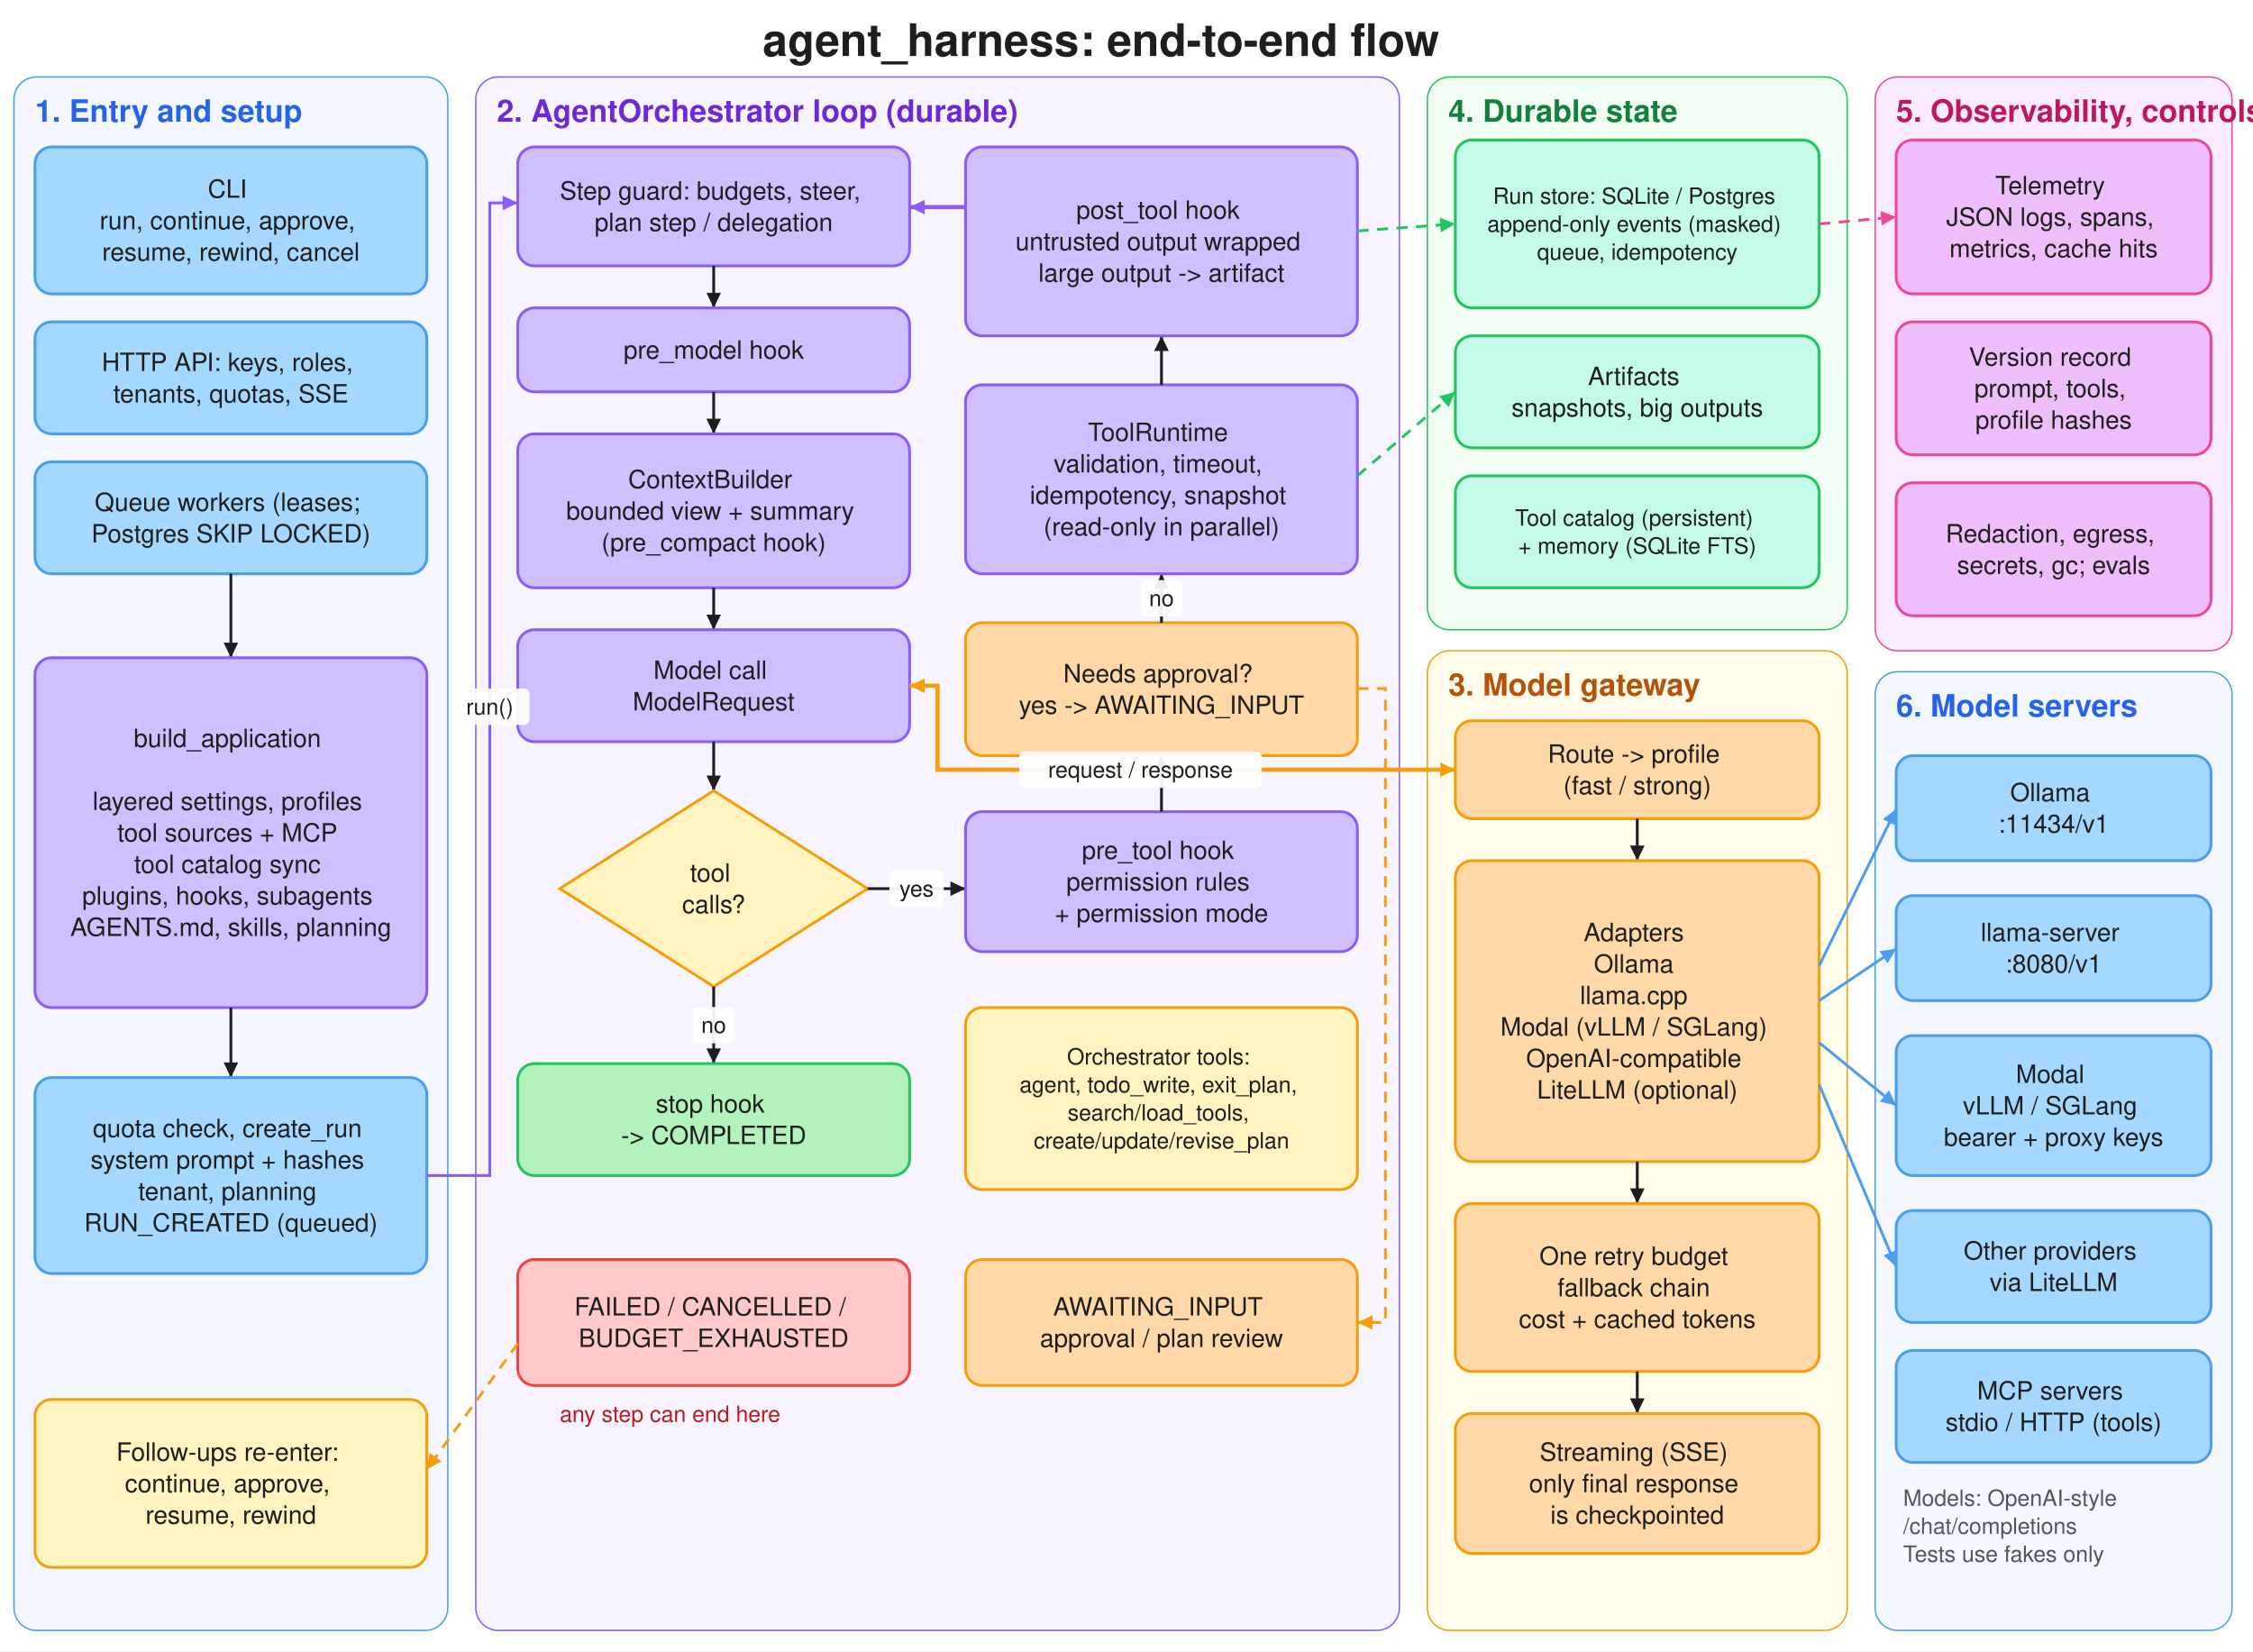
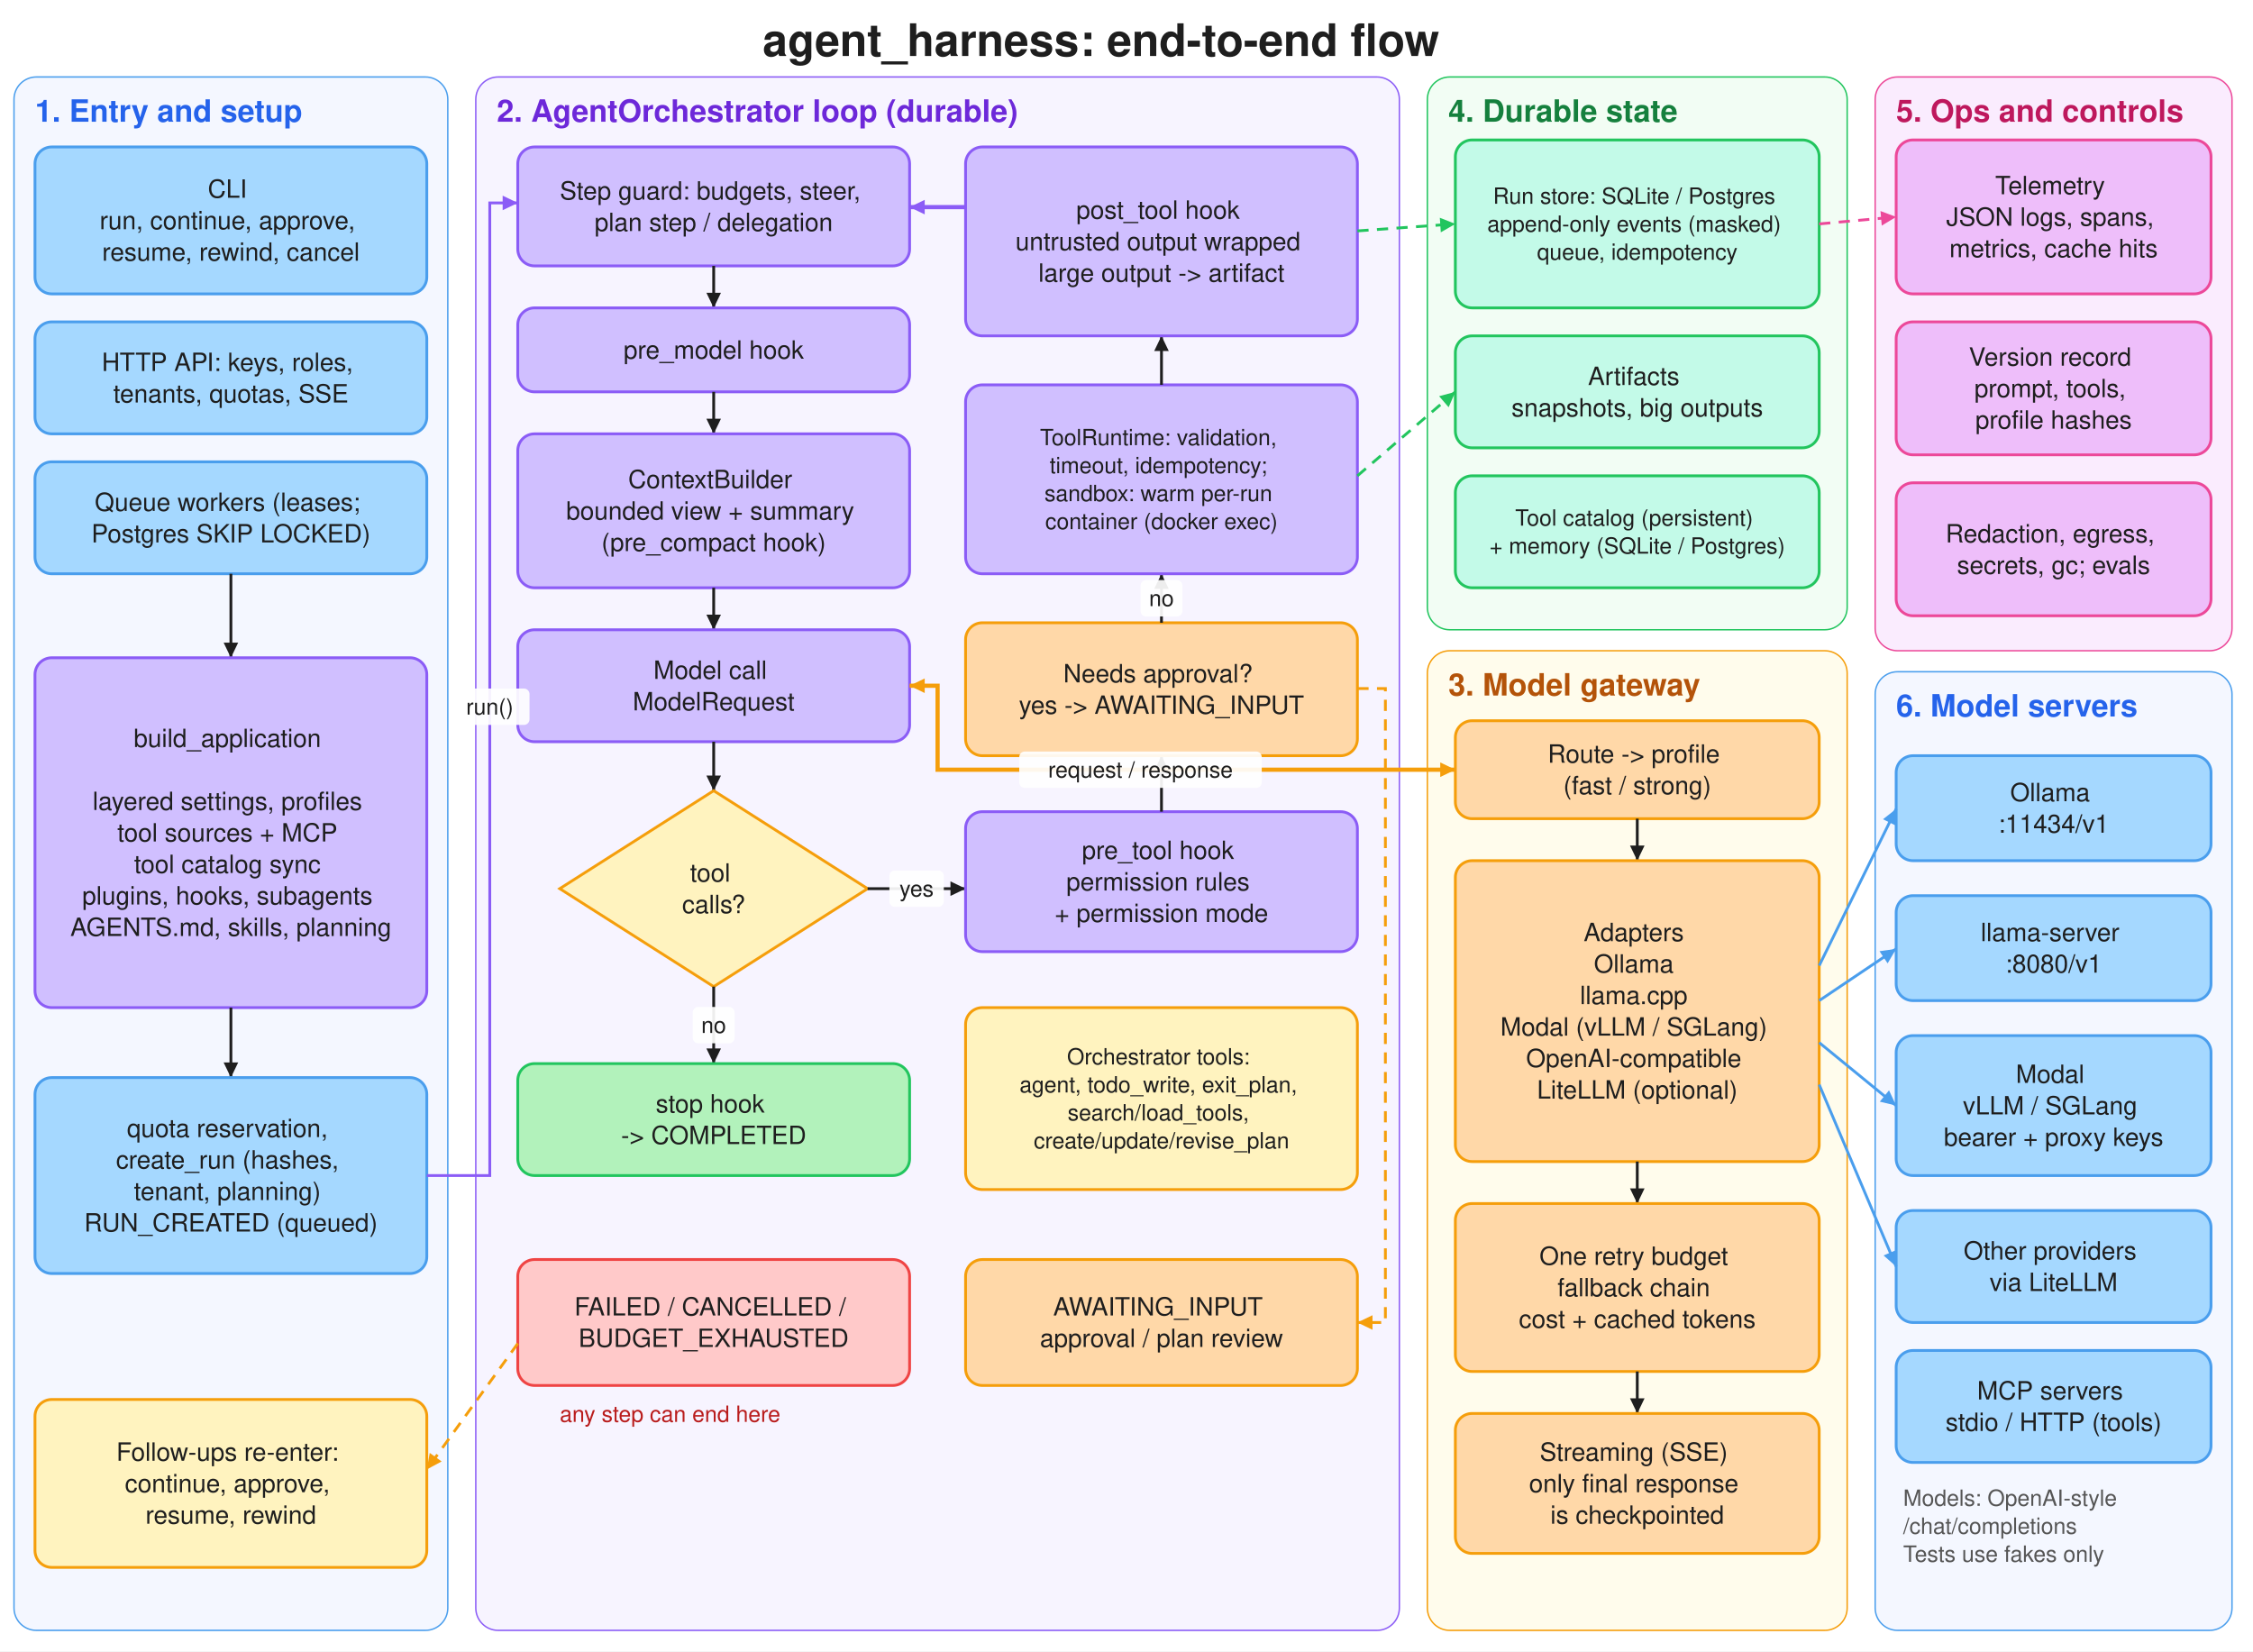
<svg xmlns="http://www.w3.org/2000/svg" viewBox="0 0 1610 1180" width="1610" height="1180" font-family="Helvetica, Arial, sans-serif">
  <rect width="1610" height="1180" fill="#ffffff" />
  <text x="545" y="40" font-size="32" fill="#1e1e1e" font-weight="bold">
    <tspan x="545" dy="0">agent_harness: end-to-end flow</tspan>
  </text>
  <rect x="10" y="55" width="310" height="1110" rx="16" fill="#dbe4ff" fill-opacity="0.3" stroke="#4a9eed" stroke-width="1" />
  <text x="25" y="87" font-size="22" fill="#2563eb" font-weight="bold">
    <tspan x="25" dy="0">1. Entry and setup</tspan>
  </text>
  <g class="node" id="n-cli">
    <rect x="25" y="105" width="280" height="105" rx="12" fill="#a5d8ff" stroke="#4a9eed" stroke-width="2" />
    <text font-size="18" text-anchor="middle" fill="#1e1e1e">
      <tspan x="165.0" y="141.3">CLI</tspan>
      <tspan x="165.0" y="163.8">run, continue, approve,</tspan>
      <tspan x="165.0" y="186.3">resume, rewind, cancel</tspan>
    </text>
  </g>
  <g class="node" id="n-api">
    <rect x="25" y="230" width="280" height="80" rx="12" fill="#a5d8ff" stroke="#4a9eed" stroke-width="2" />
    <text font-size="18" text-anchor="middle" fill="#1e1e1e">
      <tspan x="165.0" y="265.1">HTTP API: keys, roles,</tspan>
      <tspan x="165.0" y="287.6">tenants, quotas, SSE</tspan>
    </text>
  </g>
  <g class="node" id="n-workers">
    <rect x="25" y="330" width="280" height="80" rx="12" fill="#a5d8ff" stroke="#4a9eed" stroke-width="2" />
    <text font-size="18" text-anchor="middle" fill="#1e1e1e">
      <tspan x="165.0" y="365.1">Queue workers (leases;</tspan>
      <tspan x="165.0" y="387.6">Postgres SKIP LOCKED)</tspan>
    </text>
  </g>
  <g class="edge" id="e-to_comp">
    <polyline points="165,410 165,470" fill="none" stroke="#1e1e1e" stroke-width="2" />
    <polygon points="165,470 159.8,459.2 170.2,459.2" fill="#1e1e1e" />
  </g>
  <g class="node" id="n-comp">
    <rect x="25" y="470" width="280" height="250" rx="12" fill="#d0bfff" stroke="#8b5cf6" stroke-width="2" />
    <text font-size="18" text-anchor="middle" fill="#1e1e1e">
      <tspan x="165.0" y="533.8">build_application</tspan>
      <tspan x="165.0" y="556.3" />
      <tspan x="165.0" y="578.8">layered settings, profiles</tspan>
      <tspan x="165.0" y="601.3">tool sources + MCP</tspan>
      <tspan x="165.0" y="623.8">tool catalog sync</tspan>
      <tspan x="165.0" y="646.3">plugins, hooks, subagents</tspan>
      <tspan x="165.0" y="668.8">AGENTS.md, skills, planning</tspan>
    </text>
  </g>
  <g class="edge" id="e-to_create">
    <polyline points="165,720 165,770" fill="none" stroke="#1e1e1e" stroke-width="2" />
    <polygon points="165,770 159.8,759.2 170.2,759.2" fill="#1e1e1e" />
  </g>
  <g class="node" id="n-create">
    <rect x="25" y="770" width="280" height="140" rx="12" fill="#a5d8ff" stroke="#4a9eed" stroke-width="2" />
    <text font-size="18" text-anchor="middle" fill="#1e1e1e">
-       <tspan x="165.0" y="812.5">quota check, create_run</tspan>
-       <tspan x="165.0" y="835.0">system prompt + hashes</tspan>
-       <tspan x="165.0" y="857.5">tenant, planning</tspan>
+       <tspan x="165.0" y="812.5">quota reservation,</tspan>
+       <tspan x="165.0" y="835.0">create_run (hashes,</tspan>
+       <tspan x="165.0" y="857.5">tenant, planning)</tspan>
      <tspan x="165.0" y="880.0">RUN_CREATED (queued)</tspan>
    </text>
  </g>
  <g class="node" id="n-follow">
    <rect x="25" y="1000" width="280" height="120" rx="12" fill="#fff3bf" stroke="#f59e0b" stroke-width="2" />
    <text font-size="18" text-anchor="middle" fill="#1e1e1e">
      <tspan x="165.0" y="1043.8">Follow-ups re-enter:</tspan>
      <tspan x="165.0" y="1066.3">continue, approve,</tspan>
      <tspan x="165.0" y="1088.8">resume, rewind</tspan>
    </text>
  </g>
  <rect x="340" y="55" width="660" height="1110" rx="16" fill="#e5dbff" fill-opacity="0.3" stroke="#8b5cf6" stroke-width="1" />
  <text x="355" y="87" font-size="22" fill="#6d28d9" font-weight="bold">
    <tspan x="355" dy="0">2. AgentOrchestrator loop (durable)</tspan>
  </text>
  <g class="edge" id="e-run">
    <polyline points="305,840 350,840 350,145 370,145" fill="none" stroke="#8b5cf6" stroke-width="2" />
    <polygon points="370,145 359.2,150.2 359.2,139.8" fill="#8b5cf6" />
  </g>
  <g class="node" id="n-guard">
    <rect x="370" y="105" width="280" height="85" rx="12" fill="#d0bfff" stroke="#8b5cf6" stroke-width="2" />
    <text font-size="18" text-anchor="middle" fill="#1e1e1e">
      <tspan x="510.0" y="142.6">Step guard: budgets, steer,</tspan>
      <tspan x="510.0" y="165.1">plan step / delegation</tspan>
    </text>
  </g>
  <g class="edge" id="e-g_pm">
    <polyline points="510,190 510,220" fill="none" stroke="#1e1e1e" stroke-width="2" />
    <polygon points="510,220 504.8,209.2 515.2,209.2" fill="#1e1e1e" />
  </g>
  <g class="node" id="n-pre_model">
    <rect x="370" y="220" width="280" height="60" rx="12" fill="#d0bfff" stroke="#8b5cf6" stroke-width="2" />
    <text font-size="18" text-anchor="middle" fill="#1e1e1e">
      <tspan x="510.0" y="256.3">pre_model hook</tspan>
    </text>
  </g>
  <g class="edge" id="e-pm_ctx">
    <polyline points="510,280 510,310" fill="none" stroke="#1e1e1e" stroke-width="2" />
    <polygon points="510,310 504.8,299.2 515.2,299.2" fill="#1e1e1e" />
  </g>
  <g class="node" id="n-ctx">
    <rect x="370" y="310" width="280" height="110" rx="12" fill="#d0bfff" stroke="#8b5cf6" stroke-width="2" />
    <text font-size="18" text-anchor="middle" fill="#1e1e1e">
      <tspan x="510.0" y="348.8">ContextBuilder</tspan>
      <tspan x="510.0" y="371.3">bounded view + summary</tspan>
      <tspan x="510.0" y="393.8">(pre_compact hook)</tspan>
    </text>
  </g>
  <g class="edge" id="e-ctx_model">
    <polyline points="510,420 510,450" fill="none" stroke="#1e1e1e" stroke-width="2" />
    <polygon points="510,450 504.8,439.2 515.2,439.2" fill="#1e1e1e" />
  </g>
  <g class="node" id="n-model">
    <rect x="370" y="450" width="280" height="80" rx="12" fill="#d0bfff" stroke="#8b5cf6" stroke-width="2" />
    <text font-size="18" text-anchor="middle" fill="#1e1e1e">
      <tspan x="510.0" y="485.1">Model call</tspan>
      <tspan x="510.0" y="507.6">ModelRequest</tspan>
    </text>
  </g>
  <g class="edge" id="e-model_dec">
    <polyline points="510,530 510,565" fill="none" stroke="#1e1e1e" stroke-width="2" />
    <polygon points="510,565 504.8,554.2 515.2,554.2" fill="#1e1e1e" />
  </g>
  <g class="node" id="n-dec">
    <polygon points="510.0,565 620,635.0 510.0,705 400,635.0" fill="#fff3bf" stroke="#f59e0b" stroke-width="2" />
    <text font-size="18" text-anchor="middle" fill="#1e1e1e">
      <tspan x="510.0" y="630.0">tool</tspan>
      <tspan x="510.0" y="652.5">calls?</tspan>
    </text>
  </g>
  <g class="edge" id="e-no">
    <polyline points="510,705 510,760" fill="none" stroke="#1e1e1e" stroke-width="2" />
    <polygon points="510,760 504.8,749.2 515.2,749.2" fill="#1e1e1e" />
  </g>
  <g class="node" id="n-done">
    <rect x="370" y="760" width="280" height="80" rx="12" fill="#b2f2bb" stroke="#22c55e" stroke-width="2" />
    <text font-size="18" text-anchor="middle" fill="#1e1e1e">
      <tspan x="510.0" y="795.0">stop hook</tspan>
      <tspan x="510.0" y="817.5">-&gt; COMPLETED</tspan>
    </text>
  </g>
  <g class="edge" id="e-yes">
    <polyline points="620,635 690,635" fill="none" stroke="#1e1e1e" stroke-width="2" />
    <polygon points="690,635 679.2,640.2 679.2,629.8" fill="#1e1e1e" />
  </g>
  <g class="node" id="n-pre_tool">
    <rect x="690" y="580" width="280" height="100" rx="12" fill="#d0bfff" stroke="#8b5cf6" stroke-width="2" />
    <text font-size="18" text-anchor="middle" fill="#1e1e1e">
      <tspan x="830.0" y="613.8">pre_tool hook</tspan>
      <tspan x="830.0" y="636.3">permission rules</tspan>
      <tspan x="830.0" y="658.8">+ permission mode</tspan>
    </text>
  </g>
  <g class="edge" id="e-pt_appr">
    <polyline points="830,580 830,540" fill="none" stroke="#1e1e1e" stroke-width="2" />
    <polygon points="830,540 835.2,550.8 824.8,550.8" fill="#1e1e1e" />
  </g>
  <g class="node" id="n-approval">
    <rect x="690" y="445" width="280" height="95" rx="12" fill="#ffd8a8" stroke="#f59e0b" stroke-width="2" />
    <text font-size="18" text-anchor="middle" fill="#1e1e1e">
      <tspan x="830.0" y="487.6">Needs approval?</tspan>
      <tspan x="830.0" y="510.1">yes -&gt; AWAITING_INPUT</tspan>
    </text>
  </g>
  <g class="edge" id="e-appr_rt">
    <polyline points="830,445 830,410" fill="none" stroke="#1e1e1e" stroke-width="2" />
    <polygon points="830,410 835.2,420.8 824.8,420.8" fill="#1e1e1e" />
  </g>
  <g class="node" id="n-runtime">
    <rect x="690" y="275" width="280" height="135" rx="12" fill="#d0bfff" stroke="#8b5cf6" stroke-width="2" />
-     <text font-size="18" text-anchor="middle" fill="#1e1e1e">
-       <tspan x="830.0" y="315.1">ToolRuntime</tspan>
-       <tspan x="830.0" y="337.6">validation, timeout,</tspan>
-       <tspan x="830.0" y="360.1">idempotency, snapshot</tspan>
-       <tspan x="830.0" y="382.6">(read-only in parallel)</tspan>
+     <text font-size="16" text-anchor="middle" fill="#1e1e1e">
+       <tspan x="830.0" y="318.1">ToolRuntime: validation,</tspan>
+       <tspan x="830.0" y="338.1">timeout, idempotency;</tspan>
+       <tspan x="830.0" y="358.1">sandbox: warm per-run</tspan>
+       <tspan x="830.0" y="378.1">container (docker exec)</tspan>
    </text>
  </g>
  <g class="edge" id="e-rt_post">
    <polyline points="830,275 830,240" fill="none" stroke="#1e1e1e" stroke-width="2" />
    <polygon points="830,240 835.2,250.8 824.8,250.8" fill="#1e1e1e" />
  </g>
  <g class="node" id="n-post_tool">
    <rect x="690" y="105" width="280" height="135" rx="12" fill="#d0bfff" stroke="#8b5cf6" stroke-width="2" />
    <text font-size="18" text-anchor="middle" fill="#1e1e1e">
      <tspan x="830.0" y="156.3">post_tool hook</tspan>
      <tspan x="830.0" y="178.8">untrusted output wrapped</tspan>
      <tspan x="830.0" y="201.3">large output -&gt; artifact</tspan>
    </text>
  </g>
  <g class="edge" id="e-loop">
    <polyline points="690,148 650,148" fill="none" stroke="#8b5cf6" stroke-width="3" />
    <polygon points="650,148 660.8,142.8 660.8,153.2" fill="#8b5cf6" />
  </g>
  <g class="node" id="n-builtins">
    <rect x="690" y="720" width="280" height="130" rx="12" fill="#fff3bf" stroke="#f59e0b" stroke-width="2" />
    <text font-size="16" text-anchor="middle" fill="#1e1e1e">
      <tspan x="830.0" y="760.6">Orchestrator tools:</tspan>
      <tspan x="830.0" y="780.6">agent, todo_write, exit_plan,</tspan>
      <tspan x="830.0" y="800.6">search/load_tools,</tspan>
      <tspan x="830.0" y="820.6">create/update/revise_plan</tspan>
    </text>
  </g>
  <g class="node" id="n-awaiting">
    <rect x="690" y="900" width="280" height="90" rx="12" fill="#ffd8a8" stroke="#f59e0b" stroke-width="2" />
    <text font-size="18" text-anchor="middle" fill="#1e1e1e">
      <tspan x="830.0" y="940.0">AWAITING_INPUT</tspan>
      <tspan x="830.0" y="962.5">approval / plan review</tspan>
    </text>
  </g>
  <g class="edge" id="e-pause">
    <polyline points="970,492 990,492 990,945 970,945" fill="none" stroke="#f59e0b" stroke-width="2" stroke-dasharray="8 6" />
    <polygon points="970,945 980.8,939.8 980.8,950.2" fill="#f59e0b" />
  </g>
  <g class="node" id="n-failed">
    <rect x="370" y="900" width="280" height="90" rx="12" fill="#ffc9c9" stroke="#ef4444" stroke-width="2" />
    <text font-size="18" text-anchor="middle" fill="#1e1e1e">
      <tspan x="510.0" y="940.0">FAILED / CANCELLED /</tspan>
      <tspan x="510.0" y="962.5">BUDGET_EXHAUSTED</tspan>
    </text>
  </g>
  <text x="400" y="1016" font-size="16" fill="#b91c1c" font-weight="normal">
    <tspan x="400" dy="0">any step can end here</tspan>
  </text>
  <g class="edge" id="e-refollow">
    <polyline points="370,960 305,1050" fill="none" stroke="#f59e0b" stroke-width="2" stroke-dasharray="8 6" />
    <polygon points="305,1050 307.1,1038.2 315.6,1044.3" fill="#f59e0b" />
  </g>
  <rect x="1020" y="55" width="300" height="395" rx="16" fill="#d3f9d8" fill-opacity="0.3" stroke="#22c55e" stroke-width="1" />
  <text x="1035" y="87" font-size="22" fill="#15803d" font-weight="bold">
    <tspan x="1035" dy="0">4. Durable state</tspan>
  </text>
  <g class="node" id="n-store">
    <rect x="1040" y="100" width="260" height="120" rx="12" fill="#c3fae8" stroke="#22c55e" stroke-width="2" />
    <text font-size="16" text-anchor="middle" fill="#1e1e1e">
      <tspan x="1170.0" y="145.6">Run store: SQLite / Postgres</tspan>
      <tspan x="1170.0" y="165.6">append-only events (masked)</tspan>
      <tspan x="1170.0" y="185.6">queue, idempotency</tspan>
    </text>
  </g>
  <g class="edge" id="e-checkpoint">
    <polyline points="970,165 1040,160" fill="none" stroke="#22c55e" stroke-width="2" stroke-dasharray="8 6" />
    <polygon points="1040,160 1029.6,166.0 1028.9,155.6" fill="#22c55e" />
  </g>
  <g class="node" id="n-artifacts">
    <rect x="1040" y="240" width="260" height="80" rx="12" fill="#c3fae8" stroke="#22c55e" stroke-width="2" />
    <text font-size="18" text-anchor="middle" fill="#1e1e1e">
      <tspan x="1170.0" y="275.1">Artifacts</tspan>
      <tspan x="1170.0" y="297.6">snapshots, big outputs</tspan>
    </text>
  </g>
  <g class="edge" id="e-snap">
    <polyline points="970,340 1040,280" fill="none" stroke="#22c55e" stroke-width="2" stroke-dasharray="8 6" />
    <polygon points="1040,280 1035.2,291.0 1028.4,283.1" fill="#22c55e" />
  </g>
  <g class="node" id="n-memory">
    <rect x="1040" y="340" width="260" height="80" rx="12" fill="#c3fae8" stroke="#22c55e" stroke-width="2" />
    <text font-size="16" text-anchor="middle" fill="#1e1e1e">
      <tspan x="1170.0" y="375.6">Tool catalog (persistent)</tspan>
-       <tspan x="1170.0" y="395.6">+ memory (SQLite FTS)</tspan>
+       <tspan x="1170.0" y="395.6">+ memory (SQLite / Postgres)</tspan>
    </text>
  </g>
  <rect x="1340" y="55" width="255" height="410" rx="16" fill="#eebefa" fill-opacity="0.3" stroke="#ec4899" stroke-width="1" />
  <text x="1355" y="87" font-size="22" fill="#be185d" font-weight="bold">
-     <tspan x="1355" dy="0">5. Observability, controls</tspan>
+     <tspan x="1355" dy="0">5. Ops and controls</tspan>
  </text>
  <g class="node" id="n-telemetry">
    <rect x="1355" y="100" width="225" height="110" rx="12" fill="#eebefa" stroke="#ec4899" stroke-width="2" />
    <text font-size="18" text-anchor="middle" fill="#1e1e1e">
      <tspan x="1467.5" y="138.8">Telemetry</tspan>
      <tspan x="1467.5" y="161.3">JSON logs, spans,</tspan>
      <tspan x="1467.5" y="183.8">metrics, cache hits</tspan>
    </text>
  </g>
  <g class="edge" id="e-tel">
    <polyline points="1300,160 1355,155" fill="none" stroke="#ec4899" stroke-width="2" stroke-dasharray="8 6" />
    <polygon points="1355,155 1344.7,161.2 1343.8,150.8" fill="#ec4899" />
  </g>
  <g class="node" id="n-versions">
    <rect x="1355" y="230" width="225" height="95" rx="12" fill="#eebefa" stroke="#ec4899" stroke-width="2" />
    <text font-size="18" text-anchor="middle" fill="#1e1e1e">
      <tspan x="1467.5" y="261.3">Version record</tspan>
      <tspan x="1467.5" y="283.8">prompt, tools,</tspan>
      <tspan x="1467.5" y="306.3">profile hashes</tspan>
    </text>
  </g>
  <g class="node" id="n-evals">
    <rect x="1355" y="345" width="225" height="95" rx="12" fill="#eebefa" stroke="#ec4899" stroke-width="2" />
    <text font-size="18" text-anchor="middle" fill="#1e1e1e">
      <tspan x="1467.5" y="387.6">Redaction, egress,</tspan>
      <tspan x="1467.5" y="410.1">secrets, gc; evals</tspan>
    </text>
  </g>
  <rect x="1020" y="465" width="300" height="700" rx="16" fill="#fff3bf" fill-opacity="0.3" stroke="#f59e0b" stroke-width="1" />
  <text x="1035" y="497" font-size="22" fill="#b45309" font-weight="bold">
    <tspan x="1035" dy="0">3. Model gateway</tspan>
  </text>
  <g class="edge" id="e-req">
    <polyline points="650,490 670,490 670,550 1040,550" fill="none" stroke="#f59e0b" stroke-width="3" />
    <polygon points="1040,550 1029.2,555.2 1029.2,544.8" fill="#f59e0b" />
    <polygon points="650,490 660.8,484.8 660.8,495.2" fill="#f59e0b" />
  </g>
  <g class="node" id="n-route">
    <rect x="1040" y="515" width="260" height="70" rx="12" fill="#ffd8a8" stroke="#f59e0b" stroke-width="2" />
    <text font-size="18" text-anchor="middle" fill="#1e1e1e">
      <tspan x="1170.0" y="545.0">Route -&gt; profile</tspan>
      <tspan x="1170.0" y="567.5">(fast / strong)</tspan>
    </text>
  </g>
  <g class="edge" id="e-route_ad">
    <polyline points="1170,585 1170,615" fill="none" stroke="#1e1e1e" stroke-width="2" />
    <polygon points="1170,615 1164.8,604.2 1175.2,604.2" fill="#1e1e1e" />
  </g>
  <g class="node" id="n-adapters">
    <rect x="1040" y="615" width="260" height="215" rx="12" fill="#ffd8a8" stroke="#f59e0b" stroke-width="2" />
    <text font-size="18" text-anchor="middle" fill="#1e1e1e">
      <tspan x="1170.0" y="672.5">Adapters</tspan>
      <tspan x="1170.0" y="695.0">Ollama</tspan>
      <tspan x="1170.0" y="717.5">llama.cpp</tspan>
      <tspan x="1170.0" y="740.0">Modal (vLLM / SGLang)</tspan>
      <tspan x="1170.0" y="762.5">OpenAI-compatible</tspan>
      <tspan x="1170.0" y="785.0">LiteLLM (optional)</tspan>
    </text>
  </g>
  <g class="edge" id="e-ad_retry">
    <polyline points="1170,830 1170,860" fill="none" stroke="#1e1e1e" stroke-width="2" />
    <polygon points="1170,860 1164.8,849.2 1175.2,849.2" fill="#1e1e1e" />
  </g>
  <g class="node" id="n-retry">
    <rect x="1040" y="860" width="260" height="120" rx="12" fill="#ffd8a8" stroke="#f59e0b" stroke-width="2" />
    <text font-size="18" text-anchor="middle" fill="#1e1e1e">
      <tspan x="1170.0" y="903.8">One retry budget</tspan>
      <tspan x="1170.0" y="926.3">fallback chain</tspan>
      <tspan x="1170.0" y="948.8">cost + cached tokens</tspan>
    </text>
  </g>
  <g class="edge" id="e-retry_stream">
    <polyline points="1170,980 1170,1010" fill="none" stroke="#1e1e1e" stroke-width="2" />
    <polygon points="1170,1010 1164.8,999.2 1175.2,999.2" fill="#1e1e1e" />
  </g>
  <g class="node" id="n-stream">
    <rect x="1040" y="1010" width="260" height="100" rx="12" fill="#ffd8a8" stroke="#f59e0b" stroke-width="2" />
    <text font-size="18" text-anchor="middle" fill="#1e1e1e">
      <tspan x="1170.0" y="1043.8">Streaming (SSE)</tspan>
      <tspan x="1170.0" y="1066.3">only final response</tspan>
      <tspan x="1170.0" y="1088.8">is checkpointed</tspan>
    </text>
  </g>
  <rect x="1340" y="480" width="255" height="685" rx="16" fill="#dbe4ff" fill-opacity="0.3" stroke="#4a9eed" stroke-width="1" />
  <text x="1355" y="512" font-size="22" fill="#2563eb" font-weight="bold">
    <tspan x="1355" dy="0">6. Model servers</tspan>
  </text>
  <g class="node" id="n-ollama">
    <rect x="1355" y="540" width="225" height="75" rx="12" fill="#a5d8ff" stroke="#4a9eed" stroke-width="2" />
    <text font-size="18" text-anchor="middle" fill="#1e1e1e">
      <tspan x="1467.5" y="572.5">Ollama</tspan>
      <tspan x="1467.5" y="595.0">:11434/v1</tspan>
    </text>
  </g>
  <g class="node" id="n-llamacpp">
    <rect x="1355" y="640" width="225" height="75" rx="12" fill="#a5d8ff" stroke="#4a9eed" stroke-width="2" />
    <text font-size="18" text-anchor="middle" fill="#1e1e1e">
      <tspan x="1467.5" y="672.5">llama-server</tspan>
      <tspan x="1467.5" y="695.0">:8080/v1</tspan>
    </text>
  </g>
  <g class="node" id="n-modal">
    <rect x="1355" y="740" width="225" height="100" rx="12" fill="#a5d8ff" stroke="#4a9eed" stroke-width="2" />
    <text font-size="18" text-anchor="middle" fill="#1e1e1e">
      <tspan x="1467.5" y="773.8">Modal</tspan>
      <tspan x="1467.5" y="796.3">vLLM / SGLang</tspan>
      <tspan x="1467.5" y="818.8">bearer + proxy keys</tspan>
    </text>
  </g>
  <g class="node" id="n-litellm">
    <rect x="1355" y="865" width="225" height="80" rx="12" fill="#a5d8ff" stroke="#4a9eed" stroke-width="2" />
    <text font-size="18" text-anchor="middle" fill="#1e1e1e">
      <tspan x="1467.5" y="900.0">Other providers</tspan>
      <tspan x="1467.5" y="922.5">via LiteLLM</tspan>
    </text>
  </g>
  <g class="node" id="n-mcpservers">
    <rect x="1355" y="965" width="225" height="80" rx="12" fill="#a5d8ff" stroke="#4a9eed" stroke-width="2" />
    <text font-size="18" text-anchor="middle" fill="#1e1e1e">
      <tspan x="1467.5" y="1000.0">MCP servers</tspan>
      <tspan x="1467.5" y="1022.5">stdio / HTTP (tools)</tspan>
    </text>
  </g>
  <g class="edge" id="e-s_ollama">
    <polyline points="1300,690 1355,578" fill="none" stroke="#4a9eed" stroke-width="2" />
    <polygon points="1355,578 1354.9,590.0 1345.6,585.4" fill="#4a9eed" />
  </g>
  <g class="edge" id="e-s_llama">
    <polyline points="1300,715 1355,678" fill="none" stroke="#4a9eed" stroke-width="2" />
    <polygon points="1355,678 1348.9,688.4 1343.1,679.7" fill="#4a9eed" />
  </g>
  <g class="edge" id="e-s_modal">
    <polyline points="1300,745 1355,790" fill="none" stroke="#4a9eed" stroke-width="2" />
    <polygon points="1355,790 1343.3,787.2 1349.9,779.1" fill="#4a9eed" />
  </g>
  <g class="edge" id="e-s_litellm">
    <polyline points="1300,775 1355,905" fill="none" stroke="#4a9eed" stroke-width="2" />
    <polygon points="1355,905 1346.0,897.1 1355.6,893.0" fill="#4a9eed" />
  </g>
  <text x="1360" y="1076" font-size="16" fill="#555555" font-weight="normal">
    <tspan x="1360" dy="0">Models: OpenAI-style</tspan>
    <tspan x="1360" dy="20.0">/chat/completions</tspan>
    <tspan x="1360" dy="20.0">Tests use fakes only</tspan>
  </text>
  <rect x="321.6" y="492.0" width="56.8" height="26" rx="4" fill="#ffffff" fill-opacity="0.92" />
  <text font-size="16" text-anchor="middle" fill="#1e1e1e">
    <tspan x="350.0" y="510.6">run()</tspan>
  </text>
  <rect x="495.04" y="719.5" width="29.92" height="26" rx="4" fill="#ffffff" fill-opacity="0.92" />
  <text font-size="16" text-anchor="middle" fill="#1e1e1e">
    <tspan x="510.0" y="738.1">no</tspan>
  </text>
  <rect x="635.56" y="622.0" width="38.88" height="26" rx="4" fill="#ffffff" fill-opacity="0.92" />
  <text font-size="16" text-anchor="middle" fill="#1e1e1e">
    <tspan x="655.0" y="640.6">yes</tspan>
  </text>
  <rect x="815.04" y="414.5" width="29.92" height="26" rx="4" fill="#ffffff" fill-opacity="0.92" />
  <text font-size="16" text-anchor="middle" fill="#1e1e1e">
    <tspan x="830.0" y="433.1">no</tspan>
  </text>
  <rect x="728.36" y="537.0" width="173.28" height="26" rx="4" fill="#ffffff" fill-opacity="0.92" />
  <text font-size="16" text-anchor="middle" fill="#1e1e1e">
    <tspan x="815.0" y="555.6">request / response</tspan>
  </text>
</svg>
